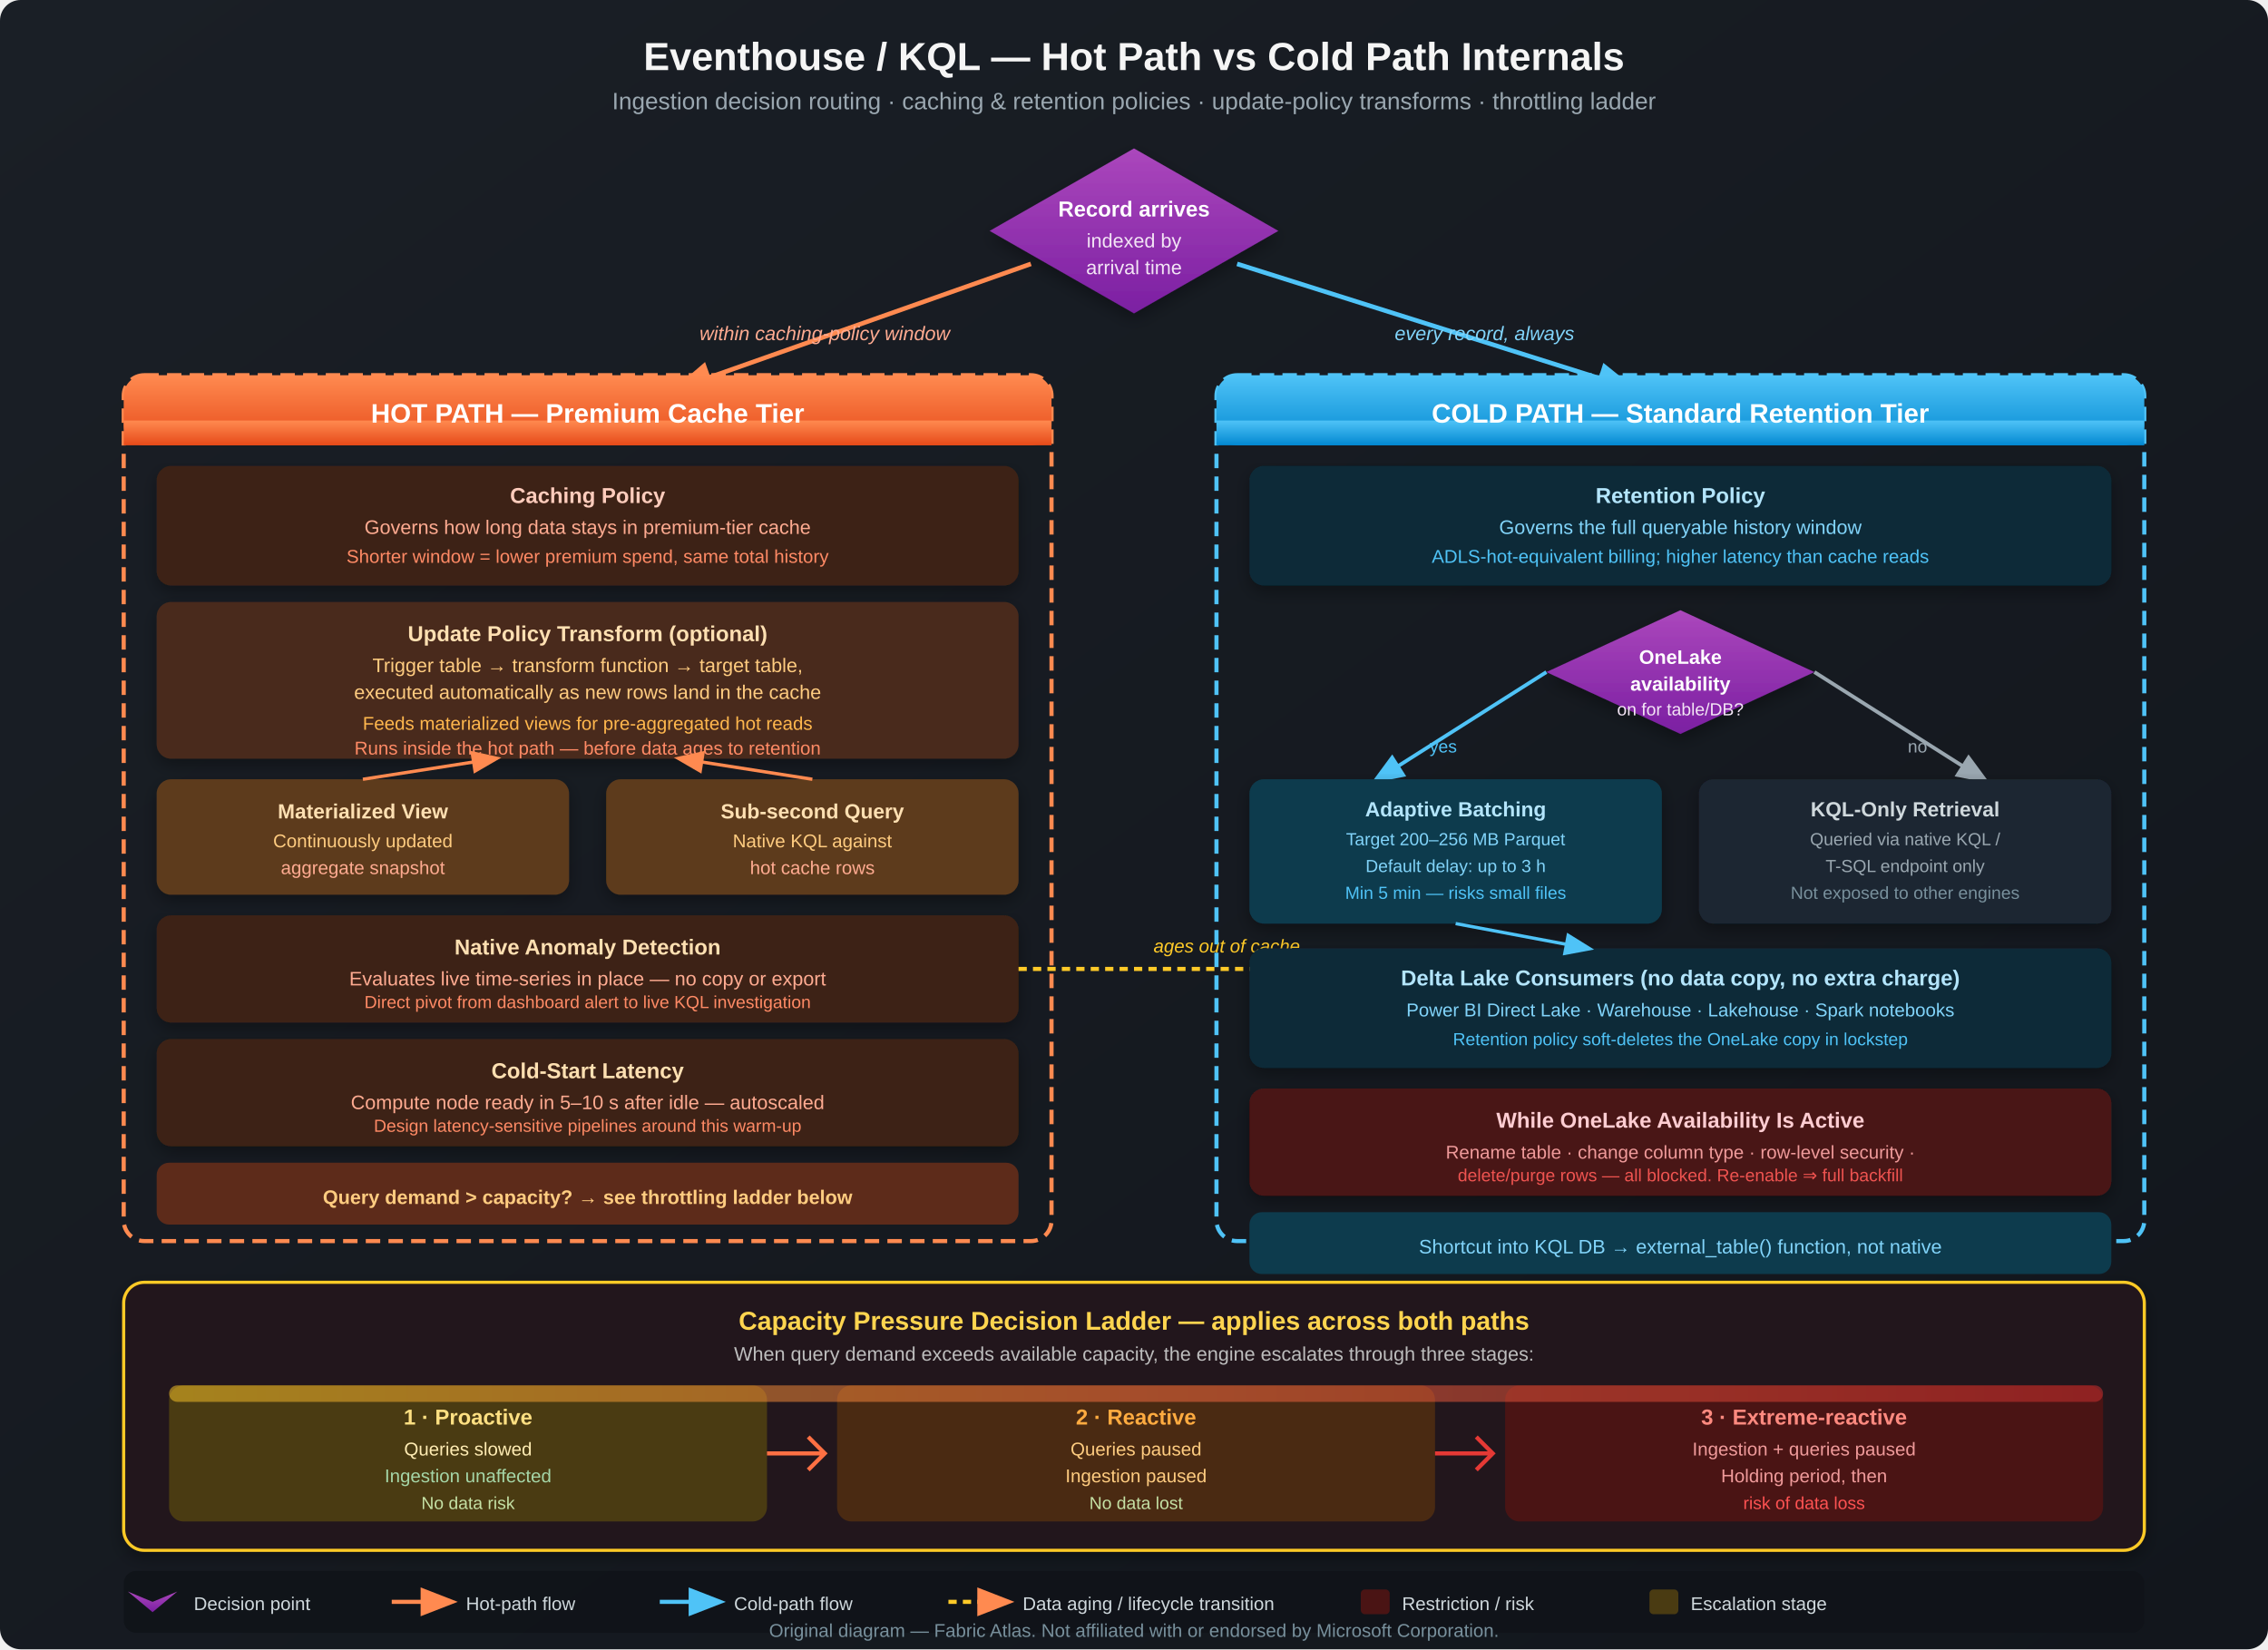
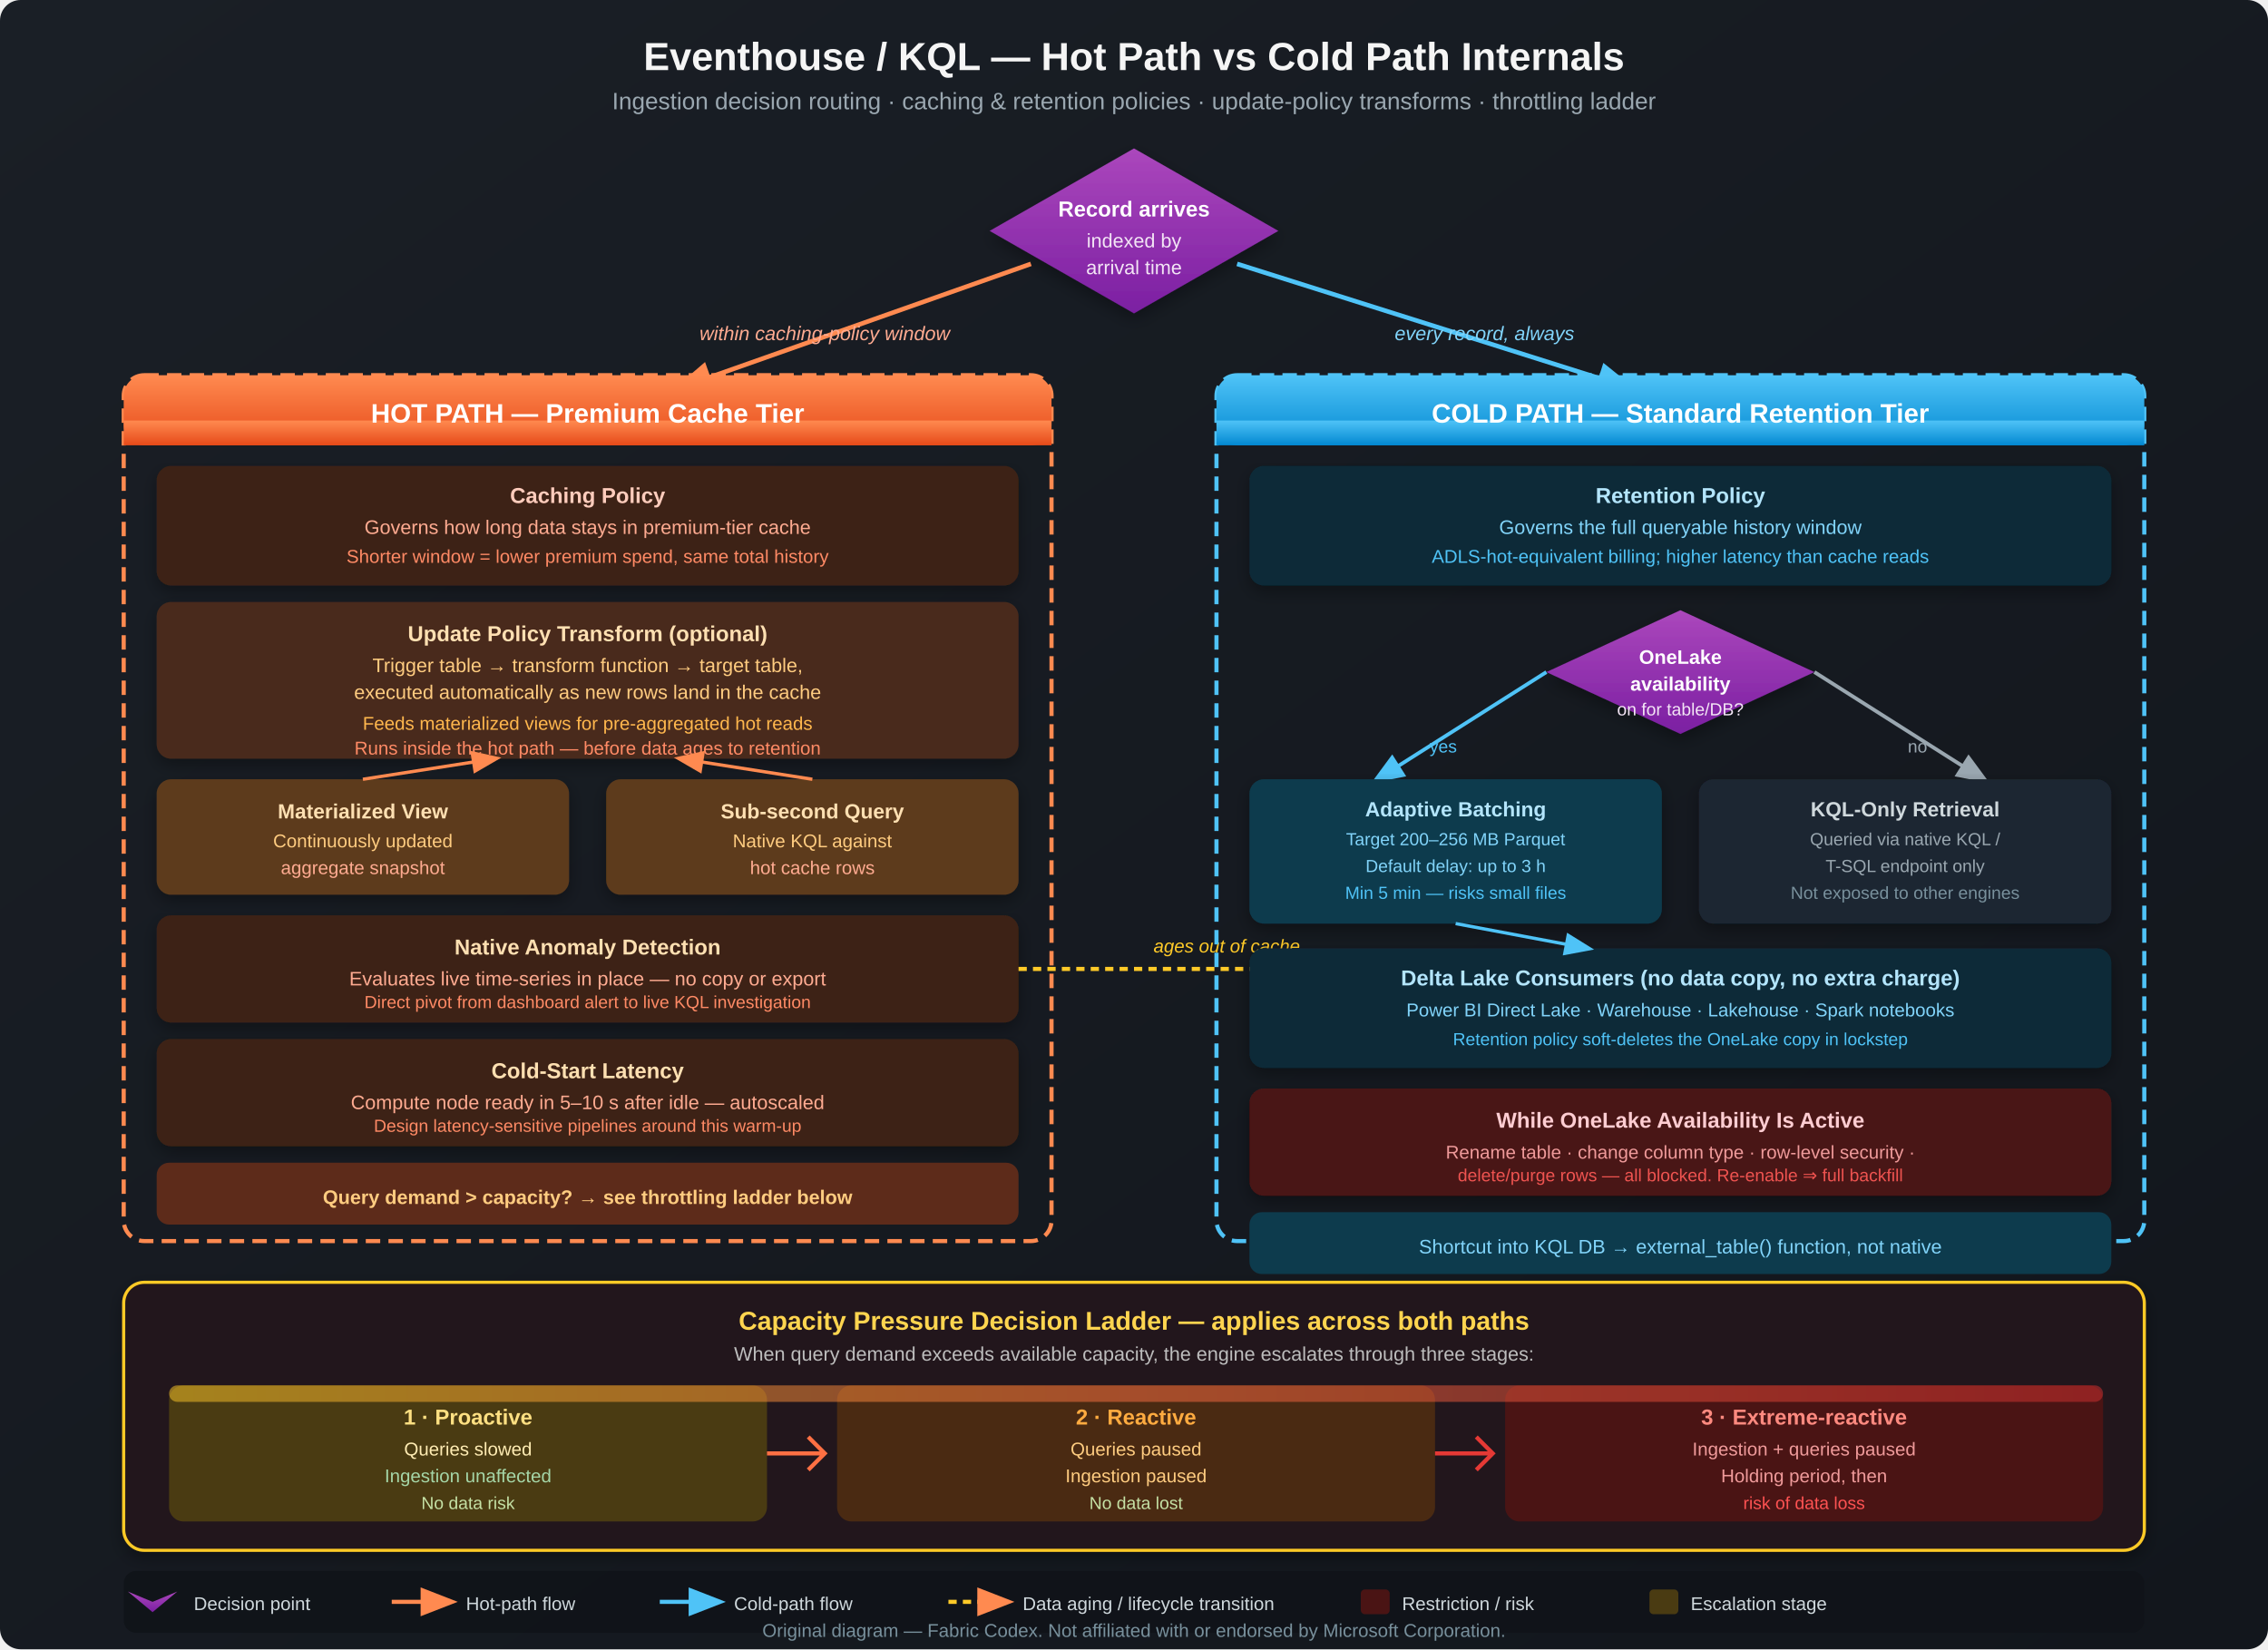
<svg xmlns="http://www.w3.org/2000/svg" viewBox="0 0 1100 800" font-family="Segoe UI, Arial, sans-serif" font-size="12" role="img" aria-labelledby="eventhouse-kql-hot-cold-path-title eventhouse-kql-hot-cold-path-desc" data-diagram-id="eventhouse-kql-hot-cold-path">
  <defs>
    <linearGradient id="bgGrad2" x1="0" y1="0" x2="1" y2="1">
      <stop offset="0%" stop-color="#1a1f26" />
      <stop offset="100%" stop-color="#12161c" />
    </linearGradient>
    <linearGradient id="hotPathGrad" x1="0" y1="0" x2="0" y2="1">
      <stop offset="0%" stop-color="#ff8a50" />
      <stop offset="100%" stop-color="#e64a19" />
    </linearGradient>
    <linearGradient id="coldPathGrad" x1="0" y1="0" x2="0" y2="1">
      <stop offset="0%" stop-color="#4fc3f7" />
      <stop offset="100%" stop-color="#0288d1" />
    </linearGradient>
    <linearGradient id="decisionGrad" x1="0" y1="0" x2="0" y2="1">
      <stop offset="0%" stop-color="#ab47bc" />
      <stop offset="100%" stop-color="#7b1fa2" />
    </linearGradient>
    <linearGradient id="throttleGrad" x1="0" y1="0" x2="1" y2="0">
      <stop offset="0%" stop-color="#ffca28" />
      <stop offset="50%" stop-color="#ff7043" />
      <stop offset="100%" stop-color="#d32f2f" />
    </linearGradient>
    <filter id="shadow2" x="-8%" y="-8%" width="120%" height="130%">
      <feDropShadow dx="0" dy="3" stdDeviation="4" flood-color="#00000055" />
    </filter>
    <marker id="arrHot" markerWidth="9" markerHeight="9" refX="7" refY="3.5" orient="auto">
      <path d="M0,0 L9,3.5 L0,7 Z" fill="#ff8a50" />
    </marker>
    <marker id="arrCold" markerWidth="9" markerHeight="9" refX="7" refY="3.5" orient="auto">
      <path d="M0,0 L9,3.5 L0,7 Z" fill="#4fc3f7" />
    </marker>
    <marker id="arrNeutral" markerWidth="9" markerHeight="9" refX="7" refY="3.5" orient="auto">
      <path d="M0,0 L9,3.5 L0,7 Z" fill="#9aa7b0" />
    </marker>
    <marker id="arrPurple" markerWidth="9" markerHeight="9" refX="7" refY="3.5" orient="auto">
      <path d="M0,0 L9,3.5 L0,7 Z" fill="#ab47bc" />
    </marker>
  </defs>
  <rect width="1100" height="800" fill="url(#bgGrad2)" rx="10" />
  <text x="550" y="34" text-anchor="middle" font-size="19" font-weight="700" fill="#f5f5f5">Eventhouse / KQL — Hot Path vs Cold Path Internals</text>
  <text x="550" y="53" text-anchor="middle" font-size="11.5" fill="#9aa7b0">Ingestion decision routing · caching &amp; retention policies · update-policy transforms · throttling ladder</text>
  <g id="ingest-decision">
    <path d="M550,72 L620,112 L550,152 L480,112 Z" fill="url(#decisionGrad)" filter="url(#shadow2)" />
    <g data-node-id="record-ingest" role="group" tabindex="0" aria-label="Record ingested into KQL database">
      <rect x="495.4" y="89.8" width="109.3" height="30.0" rx="6" fill="transparent" pointer-events="all" />
      <text x="550" y="105" text-anchor="middle" font-size="10.5" font-weight="700" fill="white">Record arrives</text>
    </g>
    <text x="550" y="120" text-anchor="middle" font-size="9.5" fill="#f3e5f5">indexed by</text>
    <text x="550" y="133" text-anchor="middle" font-size="9.5" fill="#f3e5f5">arrival time</text>
  </g>
  <line x1="500" y1="128" x2="330" y2="188" stroke="#ff8a50" stroke-width="2.2" marker-end="url(#arrHot)" />
  <line x1="600" y1="128" x2="790" y2="188" stroke="#4fc3f7" stroke-width="2.2" marker-end="url(#arrCold)" />
  <text x="400" y="165" text-anchor="middle" font-size="9.5" fill="#ffab91" font-style="italic">within caching-policy window</text>
  <text x="720" y="165" text-anchor="middle" font-size="9.5" fill="#81d4fa" font-style="italic">every record, always</text>
  <g id="hot-lane">
    <rect x="60" y="182" width="450" height="420" rx="10" fill="none" stroke="#ff8a50" stroke-width="2" stroke-dasharray="7,4" />
    <rect x="60" y="182" width="450" height="34" rx="10" fill="url(#hotPathGrad)" />
    <rect x="60" y="204" width="450" height="12" fill="url(#hotPathGrad)" />
    <g data-node-id="hot-cache-tier" role="group" tabindex="0" aria-label="Hot cache tier (caching policy)">
      <rect x="163.7" y="186.2" width="242.7" height="30.0" rx="6" fill="transparent" pointer-events="all" />
      <text x="285" y="205" text-anchor="middle" font-size="13" font-weight="700" fill="white">HOT PATH — Premium Cache Tier</text>
    </g>
    <rect x="76" y="226" width="418" height="58" rx="7" fill="#3d2418" filter="url(#shadow2)" />
    <text x="285" y="244" text-anchor="middle" font-size="10.5" font-weight="700" fill="#ffccbc">Caching Policy</text>
    <text x="285" y="259" text-anchor="middle" font-size="9.5" fill="#ffab91">Governs how long data stays in premium-tier cache</text>
    <text x="285" y="273" text-anchor="middle" font-size="9" fill="#ff8a65">Shorter window = lower premium spend, same total history</text>
    <rect x="76" y="292" width="418" height="76" rx="7" fill="#4a2a1a" filter="url(#shadow2)" />
    <text x="285" y="311" text-anchor="middle" font-size="10.5" font-weight="700" fill="#ffe0b2">Update Policy Transform (optional)</text>
    <text x="285" y="326" text-anchor="middle" font-size="9.5" fill="#ffcc80">Trigger table → transform function → target table,</text>
    <text x="285" y="339" text-anchor="middle" font-size="9.5" fill="#ffcc80">executed automatically as new rows land in the cache</text>
    <text x="285" y="354" text-anchor="middle" font-size="9" fill="#ffb74d">Feeds materialized views for pre-aggregated hot reads</text>
    <text x="285" y="366" text-anchor="middle" font-size="9" fill="#ff8a65">Runs inside the hot path — before data ages to retention</text>
    <rect x="76" y="378" width="200" height="56" rx="7" fill="#5d3a1e" filter="url(#shadow2)" />
    <text x="176" y="397" text-anchor="middle" font-size="10" font-weight="700" fill="#ffe0b2">Materialized View</text>
    <text x="176" y="411" text-anchor="middle" font-size="9" fill="#ffcc80">Continuously updated</text>
    <text x="176" y="424" text-anchor="middle" font-size="9" fill="#ffab91">aggregate snapshot</text>
    <rect x="294" y="378" width="200" height="56" rx="7" fill="#5d3a1e" filter="url(#shadow2)" />
    <text x="394" y="397" text-anchor="middle" font-size="10" font-weight="700" fill="#ffe0b2">Sub-second Query</text>
    <text x="394" y="411" text-anchor="middle" font-size="9" fill="#ffcc80">Native KQL against</text>
    <text x="394" y="424" text-anchor="middle" font-size="9" fill="#ffab91">hot cache rows</text>
    <line x1="176" y1="378" x2="240" y2="368" stroke="#ff8a50" stroke-width="1.6" marker-end="url(#arrHot)" />
    <line x1="394" y1="378" x2="330" y2="368" stroke="#ff8a50" stroke-width="1.6" marker-end="url(#arrHot)" />
    <rect x="76" y="444" width="418" height="52" rx="7" fill="#3d2418" filter="url(#shadow2)" />
    <text x="285" y="463" text-anchor="middle" font-size="10.5" font-weight="700" fill="#ffe0b2">Native Anomaly Detection</text>
    <text x="285" y="478" text-anchor="middle" font-size="9.5" fill="#ffab91">Evaluates live time-series in place — no copy or export</text>
    <text x="285" y="489" text-anchor="middle" font-size="8.5" fill="#ff8a65">Direct pivot from dashboard alert to live KQL investigation</text>
    <line x1="494" y1="470" x2="700" y2="470" stroke="#ffca28" stroke-width="2" marker-end="url(#arrHot)" stroke-dasharray="4,3" />
    <text x="595" y="462" text-anchor="middle" font-size="9" fill="#ffca28" font-style="italic">ages out of cache</text>
    <rect x="76" y="504" width="418" height="52" rx="7" fill="#3d2418" filter="url(#shadow2)" />
    <text x="285" y="523" text-anchor="middle" font-size="10.5" font-weight="700" fill="#ffe0b2">Cold-Start Latency</text>
    <text x="285" y="538" text-anchor="middle" font-size="9.5" fill="#ffab91">Compute node ready in 5–10 s after idle — autoscaled</text>
    <text x="285" y="549" text-anchor="middle" font-size="8.5" fill="#ff8a65">Design latency-sensitive pipelines around this warm-up</text>
    <rect x="76" y="564" width="418" height="30" rx="6" fill="#5d2b1a" />
    <text x="285" y="584" text-anchor="middle" font-size="9.5" font-weight="600" fill="#ffcc80">Query demand &gt; capacity? → see throttling ladder below</text>
  </g>
  <g id="cold-lane">
    <rect x="590" y="182" width="450" height="420" rx="10" fill="none" stroke="#4fc3f7" stroke-width="2" stroke-dasharray="7,4" />
    <rect x="590" y="182" width="450" height="34" rx="10" fill="url(#coldPathGrad)" />
    <rect x="590" y="204" width="450" height="12" fill="url(#coldPathGrad)" />
    <g data-node-id="cold-standard-tier" role="group" tabindex="0" aria-label="Cold standard tier (retention policy)">
      <rect x="671.0" y="186.2" width="287.9" height="30.0" rx="6" fill="transparent" pointer-events="all" />
      <text x="815" y="205" text-anchor="middle" font-size="13" font-weight="700" fill="white">COLD PATH — Standard Retention Tier</text>
    </g>
    <rect x="606" y="226" width="418" height="58" rx="7" fill="#0d2b38" filter="url(#shadow2)" />
    <text x="815" y="244" text-anchor="middle" font-size="10.5" font-weight="700" fill="#b3e5fc">Retention Policy</text>
    <text x="815" y="259" text-anchor="middle" font-size="9.5" fill="#81d4fa">Governs the full queryable history window</text>
    <text x="815" y="273" text-anchor="middle" font-size="9" fill="#4fc3f7">ADLS-hot-equivalent billing; higher latency than cache reads</text>
    <g id="onelake-decision">
      <path d="M815,296 L880,326 L815,356 L750,326 Z" fill="url(#decisionGrad)" filter="url(#shadow2)" />
      <text x="815" y="322" text-anchor="middle" font-size="9.5" font-weight="700" fill="white">OneLake</text>
      <text x="815" y="335" text-anchor="middle" font-size="9.5" font-weight="700" fill="white">availability</text>
      <text x="815" y="347" text-anchor="middle" font-size="8.5" fill="#f3e5f5">on for table/DB?</text>
    </g>
    <line x1="750" y1="326" x2="668" y2="378" stroke="#4fc3f7" stroke-width="1.8" marker-end="url(#arrCold)" />
    <text x="700" y="365" text-anchor="middle" font-size="8.5" fill="#4fc3f7">yes</text>
    <rect x="606" y="378" width="200" height="70" rx="7" fill="#0d3b4d" filter="url(#shadow2)" />
    <g data-node-id="adaptive-batching" role="group" tabindex="0" aria-label="Adaptive batching to OneLake">
      <rect x="644.7" y="381.5" width="122.6" height="30.0" rx="6" fill="transparent" pointer-events="all" />
      <text x="706" y="396" text-anchor="middle" font-size="10" font-weight="700" fill="#b3e5fc">Adaptive Batching</text>
    </g>
    <text x="706" y="410" text-anchor="middle" font-size="8.5" fill="#81d4fa">Target 200–256 MB Parquet</text>
    <text x="706" y="423" text-anchor="middle" font-size="8.5" fill="#81d4fa">Default delay: up to 3 h</text>
    <text x="706" y="436" text-anchor="middle" font-size="8.5" fill="#4fc3f7">Min 5 min — risks small files</text>
    <line x1="880" y1="326" x2="962" y2="378" stroke="#9aa7b0" stroke-width="1.8" marker-end="url(#arrNeutral)" />
    <text x="930" y="365" text-anchor="middle" font-size="8.5" fill="#9aa7b0">no</text>
    <rect x="824" y="378" width="200" height="70" rx="7" fill="#1a2530" filter="url(#shadow2)" />
    <text x="924" y="396" text-anchor="middle" font-size="10" font-weight="700" fill="#cfd8dc">KQL-Only Retrieval</text>
    <text x="924" y="410" text-anchor="middle" font-size="8.5" fill="#9aa7b0">Queried via native KQL /</text>
    <text x="924" y="423" text-anchor="middle" font-size="8.5" fill="#9aa7b0">T-SQL endpoint only</text>
    <text x="924" y="436" text-anchor="middle" font-size="8.5" fill="#78909c">Not exposed to other engines</text>
    <rect x="606" y="460" width="418" height="58" rx="7" fill="#0d2b38" filter="url(#shadow2)" />
    <text x="815" y="478" text-anchor="middle" font-size="10.5" font-weight="700" fill="#b3e5fc">Delta Lake Consumers (no data copy, no extra charge)</text>
    <text x="815" y="493" text-anchor="middle" font-size="9" fill="#81d4fa">Power BI Direct Lake · Warehouse · Lakehouse · Spark notebooks</text>
    <text x="815" y="507" text-anchor="middle" font-size="8.5" fill="#4fc3f7">Retention policy soft-deletes the OneLake copy in lockstep</text>
    <line x1="706" y1="448" x2="770" y2="460" stroke="#4fc3f7" stroke-width="1.6" marker-end="url(#arrCold)" />
    <rect x="606" y="528" width="418" height="52" rx="7" fill="#4a1414" filter="url(#shadow2)" />
    <g data-node-id="ddl-restriction-warning" role="group" tabindex="0" aria-label="Trap: blocked DDL while OneLake-available">
      <rect x="693.4" y="531.8" width="243.2" height="30.0" rx="6" fill="transparent" pointer-events="all" />
      <text x="815" y="547" text-anchor="middle" font-size="10.5" font-weight="700" fill="#ffcdd2">While OneLake Availability Is Active</text>
    </g>
    <g data-node-id="onelake-availability-decision" role="group" tabindex="0" aria-label="OneLake availability enabled?">
      <rect x="656.8" y="549.0" width="316.3" height="30.0" rx="6" fill="transparent" pointer-events="all" />
      <text x="815" y="562" text-anchor="middle" font-size="9" fill="#ef9a9a">Rename table · change column type · row-level security ·</text>
    </g>
    <text x="815" y="573" text-anchor="middle" font-size="8.5" fill="#ef5350">delete/purge rows — all blocked. Re-enable ⇒ full backfill</text>
    <rect x="606" y="588" width="418" height="30" rx="6" fill="#0d3b4d" />
    <text x="815" y="608" text-anchor="middle" font-size="9.5" fill="#81d4fa">Shortcut into KQL DB → external_table() function, not native</text>
  </g>
  <g id="throttle-ladder">
    <rect x="60" y="622" width="980" height="130" rx="10" fill="#20161a" filter="url(#shadow2)" stroke="#ffca28" stroke-width="1.5" />
    <text x="550" y="645" text-anchor="middle" font-size="12.5" font-weight="700" fill="#ffd54f">Capacity Pressure Decision Ladder — applies across both paths</text>
    <g data-node-id="throttling-ladder" role="group" tabindex="0" aria-label="Three-stage capacity throttling ladder">
      <rect x="310.0" y="646.2" width="480.0" height="30.0" rx="6" fill="transparent" pointer-events="all" />
      <text x="550" y="660" text-anchor="middle" font-size="9.5" fill="#bdbdbd">When query demand exceeds available capacity, the engine escalates through three stages:</text>
    </g>
    <rect x="82" y="672" width="290" height="66" rx="7" fill="#4a3b12" />
    <text x="227" y="691" text-anchor="middle" font-size="10.5" font-weight="700" fill="#ffe082">1 · Proactive</text>
    <text x="227" y="706" text-anchor="middle" font-size="9" fill="#ffecb3">Queries slowed</text>
    <text x="227" y="719" text-anchor="middle" font-size="9" fill="#a5d6a7">Ingestion unaffected</text>
    <text x="227" y="732" text-anchor="middle" font-size="8.5" fill="#c5e1a5">No data risk</text>
    <path d="M372,705 L400,705 M392,697 L400,705 L392,713" stroke="#ff7043" stroke-width="2" fill="none" />
    <rect x="406" y="672" width="290" height="66" rx="7" fill="#4a2a12" />
    <text x="551" y="691" text-anchor="middle" font-size="10.5" font-weight="700" fill="#ffab40">2 · Reactive</text>
    <text x="551" y="706" text-anchor="middle" font-size="9" fill="#ffcc80">Queries paused</text>
    <text x="551" y="719" text-anchor="middle" font-size="9" fill="#ffcc80">Ingestion paused</text>
    <text x="551" y="732" text-anchor="middle" font-size="8.5" fill="#c5e1a5">No data lost</text>
    <path d="M696,705 L724,705 M716,697 L724,705 L716,713" stroke="#e53935" stroke-width="2" fill="none" />
    <rect x="730" y="672" width="290" height="66" rx="7" fill="#4a1414" />
    <text x="875" y="691" text-anchor="middle" font-size="10.5" font-weight="700" fill="#ff8a80">3 · Extreme-reactive</text>
    <text x="875" y="706" text-anchor="middle" font-size="9" fill="#ef9a9a">Ingestion + queries paused</text>
    <text x="875" y="719" text-anchor="middle" font-size="9" fill="#ef9a9a">Holding period, then</text>
    <text x="875" y="732" text-anchor="middle" font-size="8.5" fill="#ff5252">risk of data loss</text>
    <rect x="82" y="672" width="938" height="8" fill="url(#throttleGrad)" opacity="0.5" rx="4" />
  </g>
  <g id="legend2" transform="translate(60,762)">
    <rect width="980" height="30" rx="6" fill="#0f1318" opacity="0.9" />
    <path d="M14,15 L26,10 L14,20 L2,10 Z" fill="url(#decisionGrad)" />
    <text x="34" y="19" font-size="9" fill="#cfd8dc">Decision point</text>
    <line x1="130" y1="15" x2="158" y2="15" stroke="#ff8a50" stroke-width="2" marker-end="url(#arrHot)" />
    <text x="166" y="19" font-size="9" fill="#cfd8dc">Hot-path flow</text>
    <line x1="260" y1="15" x2="288" y2="15" stroke="#4fc3f7" stroke-width="2" marker-end="url(#arrCold)" />
    <text x="296" y="19" font-size="9" fill="#cfd8dc">Cold-path flow</text>
    <line x1="400" y1="15" x2="428" y2="15" stroke="#ffca28" stroke-width="2" stroke-dasharray="4,3" marker-end="url(#arrHot)" />
    <text x="436" y="19" font-size="9" fill="#cfd8dc">Data aging / lifecycle transition</text>
    <rect x="600" y="9" width="14" height="12" rx="2" fill="#4a1414" />
    <text x="620" y="19" font-size="9" fill="#cfd8dc">Restriction / risk</text>
    <rect x="740" y="9" width="14" height="12" rx="2" fill="#4a3b12" />
    <text x="760" y="19" font-size="9" fill="#cfd8dc">Escalation stage</text>
  </g>
-   <text x="550" y="794" text-anchor="middle" font-size="9" fill="#78909c">Original diagram — Fabric Atlas. Not affiliated with or endorsed by Microsoft Corporation.</text>
+   <text x="550" y="794" text-anchor="middle" font-size="9" fill="#78909c">Original diagram — Fabric Codex. Not affiliated with or endorsed by Microsoft Corporation.</text>
</svg>
